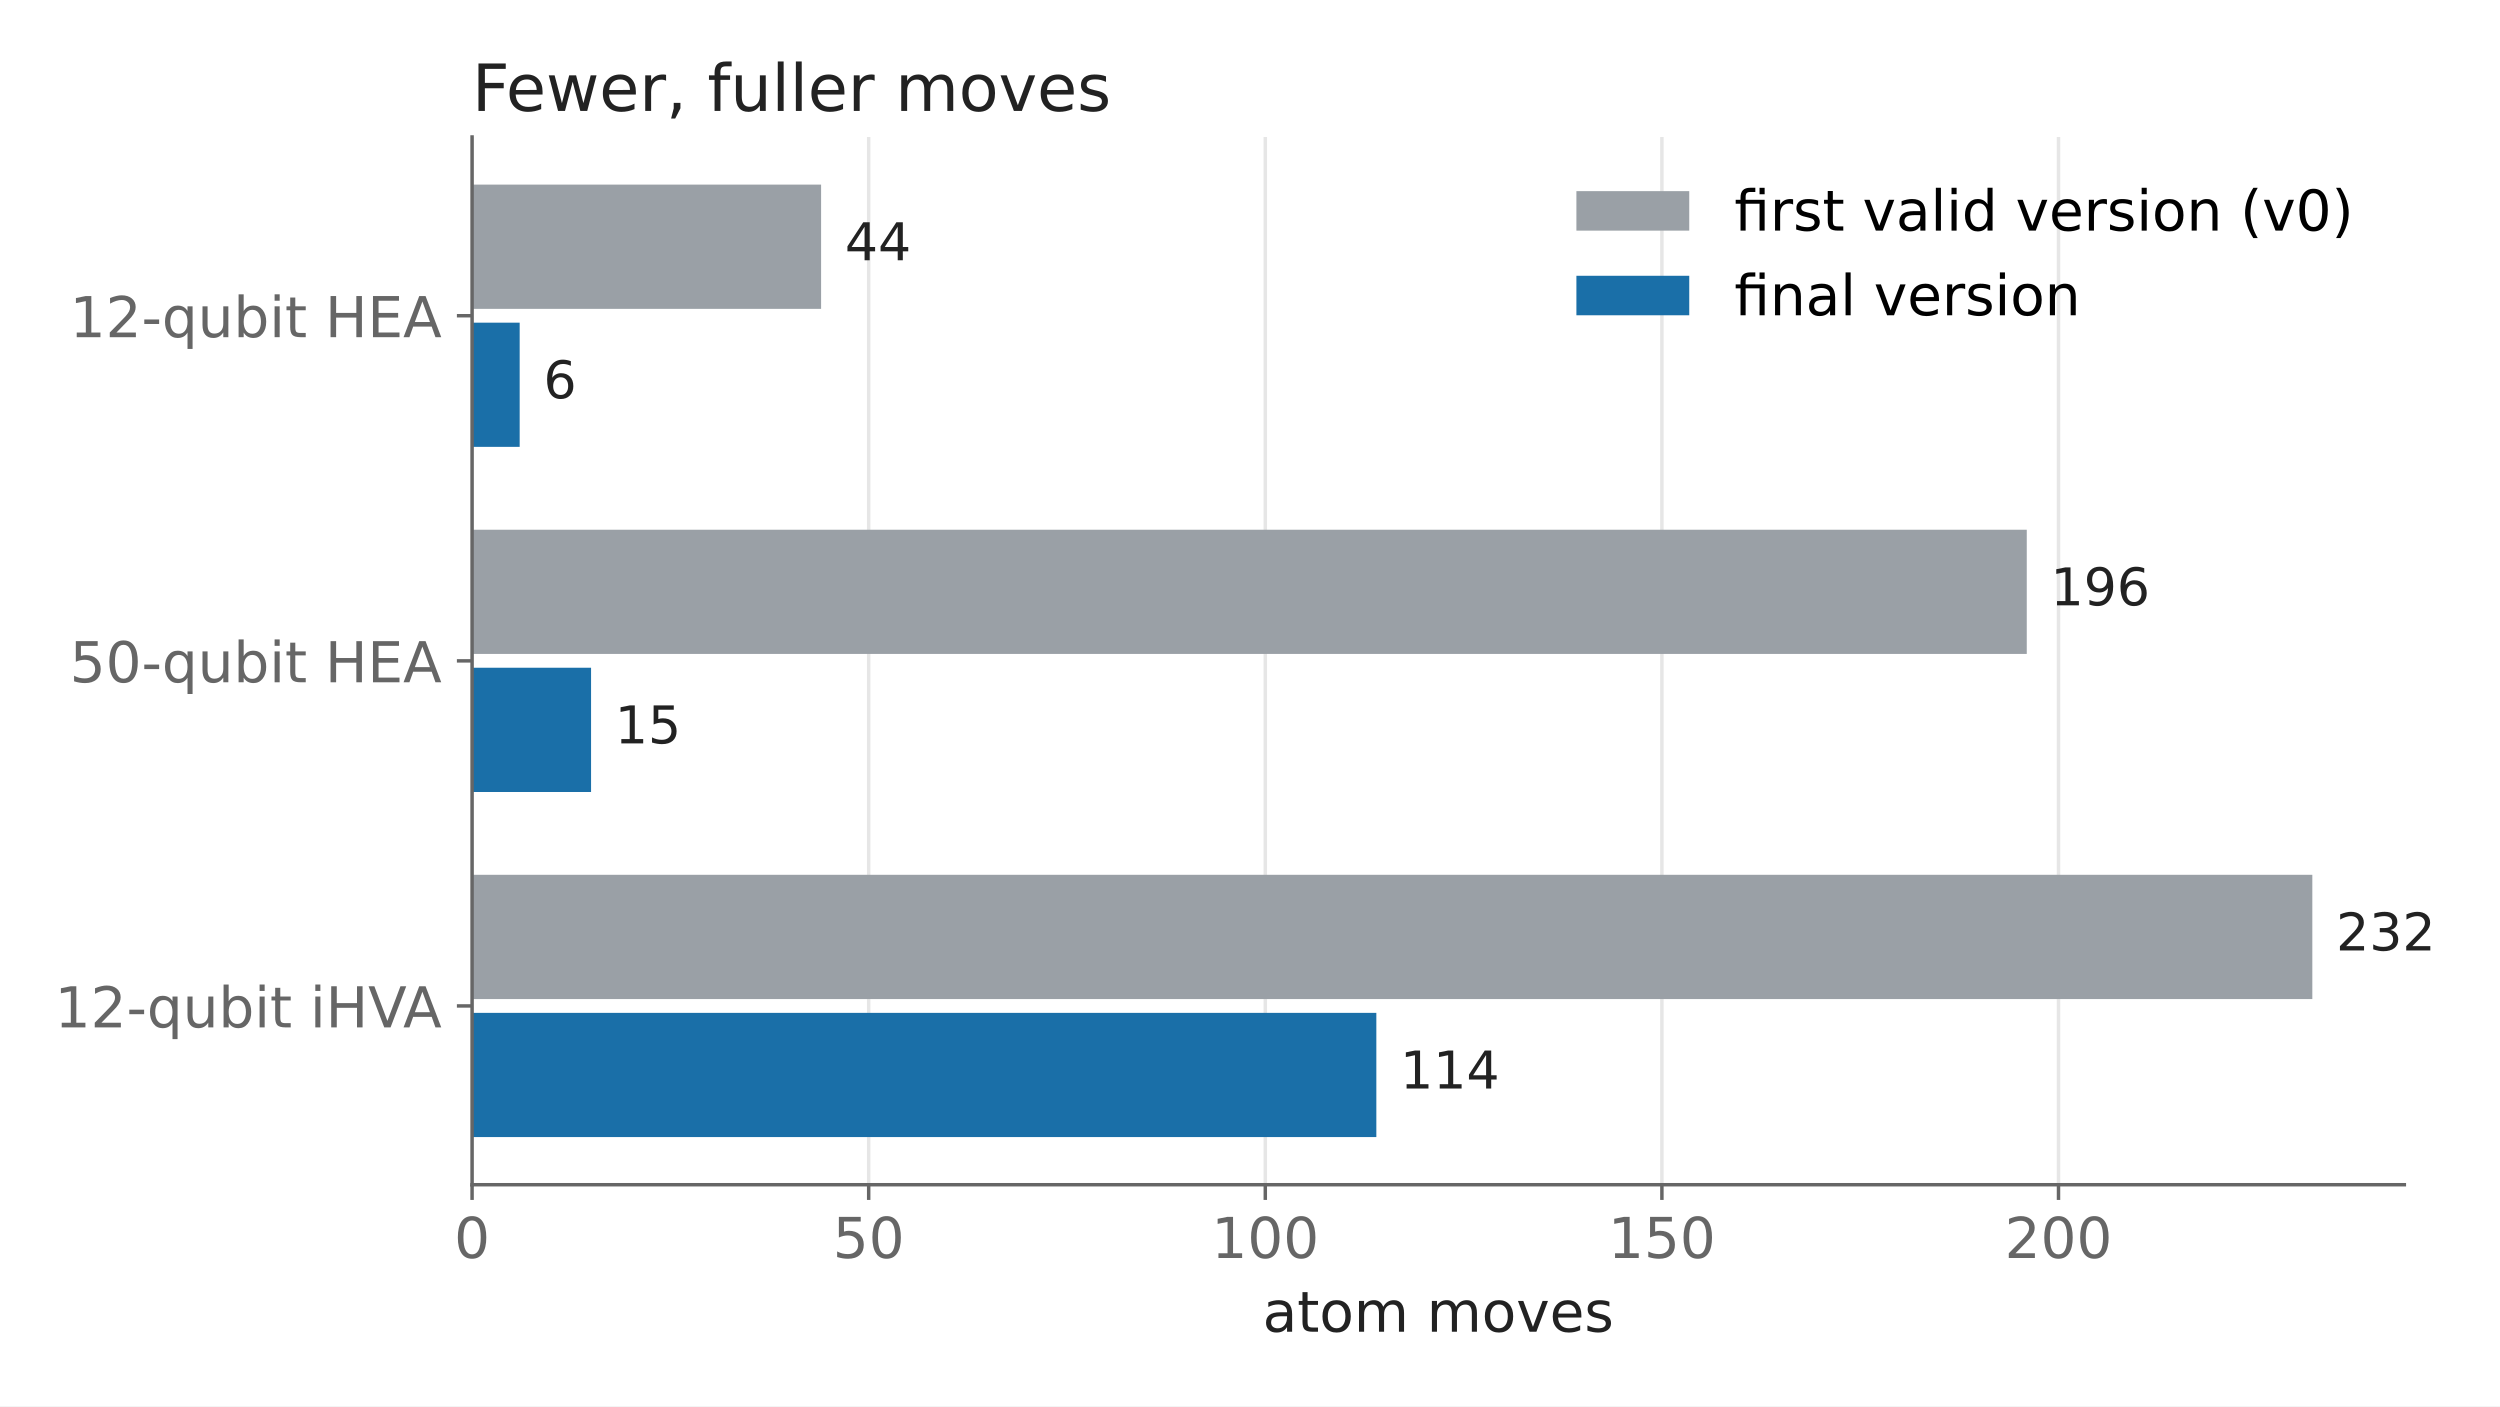
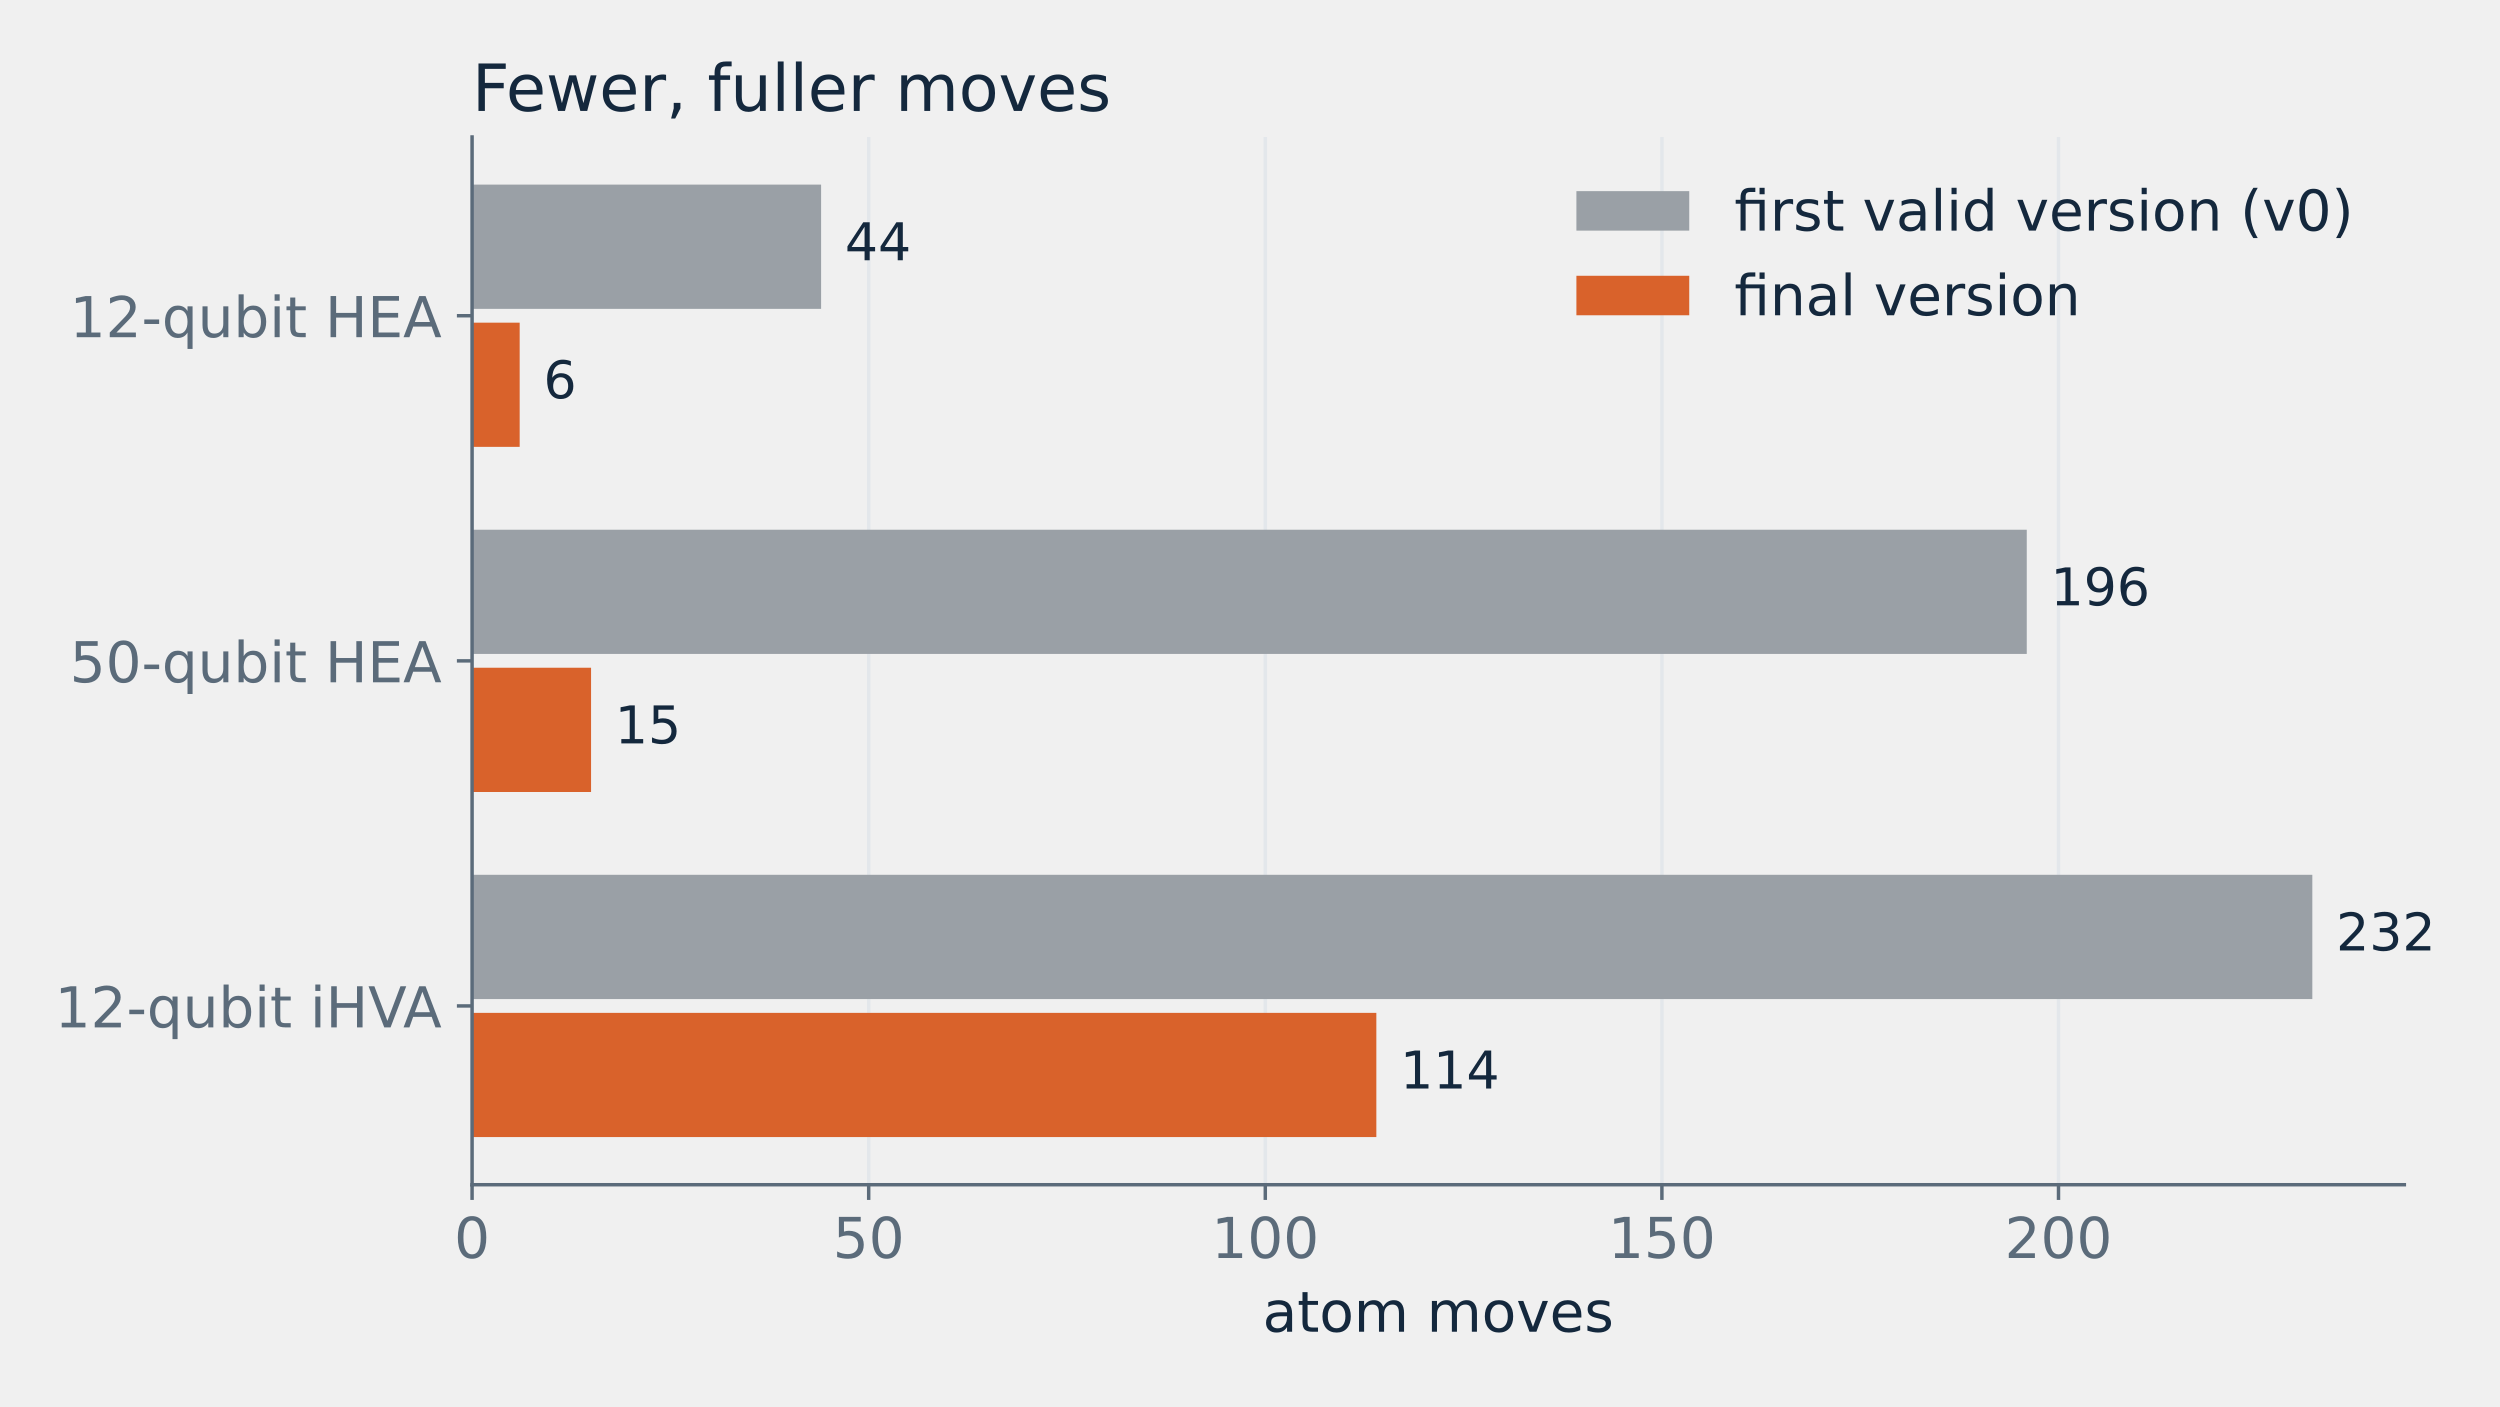
<svg xmlns="http://www.w3.org/2000/svg" xmlns:xlink="http://www.w3.org/1999/xlink" width="576pt" height="324pt" viewBox="0 0 576 324" version="1.1">
  <defs>
    <style type="text/css">*{stroke-linejoin: round; stroke-linecap: butt}</style>
  </defs>
  <g id="figure_1">
    <g id="patch_1">
-       <path d="M 0 324  L 576 324  L 576 0  L 0 0  z " style="fill: #ffffff" />
+       <path d="M 0 324  L 576 324  L 576 0  L 0 0  L 0 324  z " style="fill: none" />
    </g>
    <g id="axes_1">
      <g id="patch_2">
-         <path d="M 108.767 272.96  L 553.96 272.96  L 553.96 31.56  L 108.767 31.56  z " style="fill: #ffffff" />
+         <path d="M 108.767 272.96  L 553.96 272.96  L 553.96 31.56  L 108.767 31.56  L 108.767 272.96  z " style="fill: none" />
      </g>
      <g id="matplotlib.axis_1">
        <g id="xtick_1">
          <g id="line2d_1">
-             <path d="M 108.767 272.96  L 108.767 31.56  " clip-path="url(#p401d0a0256)" style="fill: none; stroke: #e6e6e6; stroke-width: 0.8; stroke-linecap: square" />
+             <path d="M 108.767 272.96  L 108.767 31.56  " clip-path="url(#pa530699c94)" style="fill: none; stroke: #e3e7eb; stroke-width: 0.8; stroke-linecap: square" />
          </g>
          <g id="line2d_2">
            <defs>
-               <path id="m1878232b0f" d="M 0 0  L 0 3.5  " style="stroke: #666666; stroke-width: 0.8" />
+               <path id="mbb53118d32" d="M 0 0  L 0 3.5  " style="stroke: #5b6b7a; stroke-width: 0.8" />
            </defs>
            <g>
-               <use xlink:href="#m1878232b0f" x="108.767" y="272.96" style="fill: #666666; stroke: #666666; stroke-width: 0.8" />
+               <use xlink:href="#mbb53118d32" x="108.767" y="272.96" style="fill: #5b6b7a; stroke: #5b6b7a; stroke-width: 0.8" />
            </g>
          </g>
          <g id="text_1">
-             <g style="fill: #666666" transform="translate(104.6319 289.837) scale(0.13 -0.13)">
+             <g style="fill: #5b6b7a" transform="translate(104.6319 289.837) scale(0.13 -0.13)">
              <defs>
                <path id="DejaVuSans-13" d="M 2034 4250  Q 1547 4250 1301 3770  Q 1056 3291 1056 2328  Q 1056 1369 1301 889  Q 1547 409 2034 409  Q 2525 409 2770 889  Q 3016 1369 3016 2328  Q 3016 3291 2770 3770  Q 2525 4250 2034 4250  z M 2034 4750  Q 2819 4750 3233 4129  Q 3647 3509 3647 2328  Q 3647 1150 3233 529  Q 2819 -91 2034 -91  Q 1250 -91 836 529  Q 422 1150 422 2328  Q 422 3509 836 4129  Q 1250 4750 2034 4750  z " transform="scale(0.015625)" />
              </defs>
              <use xlink:href="#DejaVuSans-13" />
            </g>
          </g>
        </g>
        <g id="xtick_2">
          <g id="line2d_3">
-             <path d="M 200.145 272.96  L 200.145 31.56  " clip-path="url(#p401d0a0256)" style="fill: none; stroke: #e6e6e6; stroke-width: 0.8; stroke-linecap: square" />
+             <path d="M 200.145 272.96  L 200.145 31.56  " clip-path="url(#pa530699c94)" style="fill: none; stroke: #e3e7eb; stroke-width: 0.8; stroke-linecap: square" />
          </g>
          <g id="line2d_4">
            <g>
-               <use xlink:href="#m1878232b0f" x="200.145" y="272.96" style="fill: #666666; stroke: #666666; stroke-width: 0.8" />
+               <use xlink:href="#mbb53118d32" x="200.145" y="272.96" style="fill: #5b6b7a; stroke: #5b6b7a; stroke-width: 0.8" />
            </g>
          </g>
          <g id="text_2">
-             <g style="fill: #666666" transform="translate(191.8739 289.837) scale(0.13 -0.13)">
+             <g style="fill: #5b6b7a" transform="translate(191.8739 289.837) scale(0.13 -0.13)">
              <defs>
                <path id="DejaVuSans-18" d="M 691 4666  L 3169 4666  L 3169 4134  L 1269 4134  L 1269 2991  Q 1406 3038 1543 3061  Q 1681 3084 1819 3084  Q 2600 3084 3056 2656  Q 3513 2228 3513 1497  Q 3513 744 3044 326  Q 2575 -91 1722 -91  Q 1428 -91 1123 -41  Q 819 9 494 109  L 494 744  Q 775 591 1075 516  Q 1375 441 1709 441  Q 2250 441 2565 725  Q 2881 1009 2881 1497  Q 2881 1984 2565 2268  Q 2250 2553 1709 2553  Q 1456 2553 1204 2497  Q 953 2441 691 2322  L 691 4666  z " transform="scale(0.015625)" />
              </defs>
              <use xlink:href="#DejaVuSans-18" />
              <use xlink:href="#DejaVuSans-13" transform="translate(63.625 0)" />
            </g>
          </g>
        </g>
        <g id="xtick_3">
          <g id="line2d_5">
-             <path d="M 291.523 272.96  L 291.523 31.56  " clip-path="url(#p401d0a0256)" style="fill: none; stroke: #e6e6e6; stroke-width: 0.8; stroke-linecap: square" />
+             <path d="M 291.523 272.96  L 291.523 31.56  " clip-path="url(#pa530699c94)" style="fill: none; stroke: #e3e7eb; stroke-width: 0.8; stroke-linecap: square" />
          </g>
          <g id="line2d_6">
            <g>
-               <use xlink:href="#m1878232b0f" x="291.523" y="272.96" style="fill: #666666; stroke: #666666; stroke-width: 0.8" />
+               <use xlink:href="#mbb53118d32" x="291.523" y="272.96" style="fill: #5b6b7a; stroke: #5b6b7a; stroke-width: 0.8" />
            </g>
          </g>
          <g id="text_3">
-             <g style="fill: #666666" transform="translate(279.116 289.837) scale(0.13 -0.13)">
+             <g style="fill: #5b6b7a" transform="translate(279.116 289.837) scale(0.13 -0.13)">
              <defs>
                <path id="DejaVuSans-14" d="M 794 531  L 1825 531  L 1825 4091  L 703 3866  L 703 4441  L 1819 4666  L 2450 4666  L 2450 531  L 3481 531  L 3481 0  L 794 0  L 794 531  z " transform="scale(0.015625)" />
              </defs>
              <use xlink:href="#DejaVuSans-14" />
              <use xlink:href="#DejaVuSans-13" transform="translate(63.625 0)" />
              <use xlink:href="#DejaVuSans-13" transform="translate(127.25 0)" />
            </g>
          </g>
        </g>
        <g id="xtick_4">
          <g id="line2d_7">
-             <path d="M 382.901 272.96  L 382.901 31.56  " clip-path="url(#p401d0a0256)" style="fill: none; stroke: #e6e6e6; stroke-width: 0.8; stroke-linecap: square" />
+             <path d="M 382.901 272.96  L 382.901 31.56  " clip-path="url(#pa530699c94)" style="fill: none; stroke: #e3e7eb; stroke-width: 0.8; stroke-linecap: square" />
          </g>
          <g id="line2d_8">
            <g>
-               <use xlink:href="#m1878232b0f" x="382.901" y="272.96" style="fill: #666666; stroke: #666666; stroke-width: 0.8" />
+               <use xlink:href="#mbb53118d32" x="382.901" y="272.96" style="fill: #5b6b7a; stroke: #5b6b7a; stroke-width: 0.8" />
            </g>
          </g>
          <g id="text_4">
-             <g style="fill: #666666" transform="translate(370.4937 289.837) scale(0.13 -0.13)">
+             <g style="fill: #5b6b7a" transform="translate(370.4937 289.837) scale(0.13 -0.13)">
              <use xlink:href="#DejaVuSans-14" />
              <use xlink:href="#DejaVuSans-18" transform="translate(63.625 0)" />
              <use xlink:href="#DejaVuSans-13" transform="translate(127.25 0)" />
            </g>
          </g>
        </g>
        <g id="xtick_5">
          <g id="line2d_9">
-             <path d="M 474.278 272.96  L 474.278 31.56  " clip-path="url(#p401d0a0256)" style="fill: none; stroke: #e6e6e6; stroke-width: 0.8; stroke-linecap: square" />
+             <path d="M 474.278 272.96  L 474.278 31.56  " clip-path="url(#pa530699c94)" style="fill: none; stroke: #e3e7eb; stroke-width: 0.8; stroke-linecap: square" />
          </g>
          <g id="line2d_10">
            <g>
-               <use xlink:href="#m1878232b0f" x="474.278" y="272.96" style="fill: #666666; stroke: #666666; stroke-width: 0.8" />
+               <use xlink:href="#mbb53118d32" x="474.278" y="272.96" style="fill: #5b6b7a; stroke: #5b6b7a; stroke-width: 0.8" />
            </g>
          </g>
          <g id="text_5">
-             <g style="fill: #666666" transform="translate(461.8714 289.837) scale(0.13 -0.13)">
+             <g style="fill: #5b6b7a" transform="translate(461.8714 289.837) scale(0.13 -0.13)">
              <defs>
                <path id="DejaVuSans-15" d="M 1228 531  L 3431 531  L 3431 0  L 469 0  L 469 531  Q 828 903 1448 1529  Q 2069 2156 2228 2338  Q 2531 2678 2651 2914  Q 2772 3150 2772 3378  Q 2772 3750 2511 3984  Q 2250 4219 1831 4219  Q 1534 4219 1204 4116  Q 875 4013 500 3803  L 500 4441  Q 881 4594 1212 4672  Q 1544 4750 1819 4750  Q 2544 4750 2975 4387  Q 3406 4025 3406 3419  Q 3406 3131 3298 2873  Q 3191 2616 2906 2266  Q 2828 2175 2409 1742  Q 1991 1309 1228 531  z " transform="scale(0.015625)" />
              </defs>
              <use xlink:href="#DejaVuSans-15" />
              <use xlink:href="#DejaVuSans-13" transform="translate(63.625 0)" />
              <use xlink:href="#DejaVuSans-13" transform="translate(127.25 0)" />
            </g>
          </g>
        </g>
        <g id="text_6">
-           <g style="fill: #222222" transform="translate(290.9163 306.837) scale(0.13 -0.13)">
+           <g style="fill: #14283d" transform="translate(290.9163 306.837) scale(0.13 -0.13)">
            <defs>
              <path id="DejaVuSans-44" d="M 2194 1759  Q 1497 1759 1228 1600  Q 959 1441 959 1056  Q 959 750 1161 570  Q 1363 391 1709 391  Q 2188 391 2477 730  Q 2766 1069 2766 1631  L 2766 1759  L 2194 1759  z M 3341 1997  L 3341 0  L 2766 0  L 2766 531  Q 2569 213 2275 61  Q 1981 -91 1556 -91  Q 1019 -91 701 211  Q 384 513 384 1019  Q 384 1609 779 1909  Q 1175 2209 1959 2209  L 2766 2209  L 2766 2266  Q 2766 2663 2505 2880  Q 2244 3097 1772 3097  Q 1472 3097 1187 3025  Q 903 2953 641 2809  L 641 3341  Q 956 3463 1253 3523  Q 1550 3584 1831 3584  Q 2591 3584 2966 3190  Q 3341 2797 3341 1997  z " transform="scale(0.015625)" />
              <path id="DejaVuSans-57" d="M 1172 4494  L 1172 3500  L 2356 3500  L 2356 3053  L 1172 3053  L 1172 1153  Q 1172 725 1289 603  Q 1406 481 1766 481  L 2356 481  L 2356 0  L 1766 0  Q 1100 0 847 248  Q 594 497 594 1153  L 594 3053  L 172 3053  L 172 3500  L 594 3500  L 594 4494  L 1172 4494  z " transform="scale(0.015625)" />
              <path id="DejaVuSans-52" d="M 1959 3097  Q 1497 3097 1228 2736  Q 959 2375 959 1747  Q 959 1119 1226 758  Q 1494 397 1959 397  Q 2419 397 2687 759  Q 2956 1122 2956 1747  Q 2956 2369 2687 2733  Q 2419 3097 1959 3097  z M 1959 3584  Q 2709 3584 3137 3096  Q 3566 2609 3566 1747  Q 3566 888 3137 398  Q 2709 -91 1959 -91  Q 1206 -91 779 398  Q 353 888 353 1747  Q 353 2609 779 3096  Q 1206 3584 1959 3584  z " transform="scale(0.015625)" />
              <path id="DejaVuSans-50" d="M 3328 2828  Q 3544 3216 3844 3400  Q 4144 3584 4550 3584  Q 5097 3584 5394 3201  Q 5691 2819 5691 2113  L 5691 0  L 5113 0  L 5113 2094  Q 5113 2597 4934 2840  Q 4756 3084 4391 3084  Q 3944 3084 3684 2787  Q 3425 2491 3425 1978  L 3425 0  L 2847 0  L 2847 2094  Q 2847 2600 2669 2842  Q 2491 3084 2119 3084  Q 1678 3084 1418 2786  Q 1159 2488 1159 1978  L 1159 0  L 581 0  L 581 3500  L 1159 3500  L 1159 2956  Q 1356 3278 1631 3431  Q 1906 3584 2284 3584  Q 2666 3584 2933 3390  Q 3200 3197 3328 2828  z " transform="scale(0.015625)" />
              <path id="DejaVuSans-3" transform="scale(0.015625)" />
              <path id="DejaVuSans-59" d="M 191 3500  L 800 3500  L 1894 563  L 2988 3500  L 3597 3500  L 2284 0  L 1503 0  L 191 3500  z " transform="scale(0.015625)" />
              <path id="DejaVuSans-48" d="M 3597 1894  L 3597 1613  L 953 1613  Q 991 1019 1311 708  Q 1631 397 2203 397  Q 2534 397 2845 478  Q 3156 559 3463 722  L 3463 178  Q 3153 47 2828 -22  Q 2503 -91 2169 -91  Q 1331 -91 842 396  Q 353 884 353 1716  Q 353 2575 817 3079  Q 1281 3584 2069 3584  Q 2775 3584 3186 3129  Q 3597 2675 3597 1894  z M 3022 2063  Q 3016 2534 2758 2815  Q 2500 3097 2075 3097  Q 1594 3097 1305 2825  Q 1016 2553 972 2059  L 3022 2063  z " transform="scale(0.015625)" />
              <path id="DejaVuSans-56" d="M 2834 3397  L 2834 2853  Q 2591 2978 2328 3040  Q 2066 3103 1784 3103  Q 1356 3103 1142 2972  Q 928 2841 928 2578  Q 928 2378 1081 2264  Q 1234 2150 1697 2047  L 1894 2003  Q 2506 1872 2764 1633  Q 3022 1394 3022 966  Q 3022 478 2636 193  Q 2250 -91 1575 -91  Q 1294 -91 989 -36  Q 684 19 347 128  L 347 722  Q 666 556 975 473  Q 1284 391 1588 391  Q 1994 391 2212 530  Q 2431 669 2431 922  Q 2431 1156 2273 1281  Q 2116 1406 1581 1522  L 1381 1569  Q 847 1681 609 1914  Q 372 2147 372 2553  Q 372 3047 722 3315  Q 1072 3584 1716 3584  Q 2034 3584 2315 3537  Q 2597 3491 2834 3397  z " transform="scale(0.015625)" />
            </defs>
            <use xlink:href="#DejaVuSans-44" />
            <use xlink:href="#DejaVuSans-57" transform="translate(61.28125 0)" />
            <use xlink:href="#DejaVuSans-52" transform="translate(100.4844 0)" />
            <use xlink:href="#DejaVuSans-50" transform="translate(161.6719 0)" />
            <use xlink:href="#DejaVuSans-3" transform="translate(259.0781 0)" />
            <use xlink:href="#DejaVuSans-50" transform="translate(290.8594 0)" />
            <use xlink:href="#DejaVuSans-52" transform="translate(388.2656 0)" />
            <use xlink:href="#DejaVuSans-59" transform="translate(449.4531 0)" />
            <use xlink:href="#DejaVuSans-48" transform="translate(508.6406 0)" />
            <use xlink:href="#DejaVuSans-56" transform="translate(570.1719 0)" />
          </g>
        </g>
      </g>
      <g id="matplotlib.axis_2">
        <g id="ytick_1">
          <g id="line2d_11">
            <defs>
-               <path id="m7d151f2806" d="M 0 0  L -3.5 0  " style="stroke: #666666; stroke-width: 0.8" />
+               <path id="m00446b19a4" d="M 0 0  L -3.5 0  " style="stroke: #5b6b7a; stroke-width: 0.8" />
            </defs>
            <g>
-               <use xlink:href="#m7d151f2806" x="108.767" y="231.773" style="fill: #666666; stroke: #666666; stroke-width: 0.8" />
+               <use xlink:href="#m00446b19a4" x="108.767" y="231.773" style="fill: #5b6b7a; stroke: #5b6b7a; stroke-width: 0.8" />
            </g>
          </g>
          <g id="text_7">
-             <g style="fill: #666666" transform="translate(12.60781 236.7115) scale(0.13 -0.13)">
+             <g style="fill: #5b6b7a" transform="translate(12.60781 236.7115) scale(0.13 -0.13)">
              <defs>
                <path id="DejaVuSans-10" d="M 313 2009  L 1997 2009  L 1997 1497  L 313 1497  L 313 2009  z " transform="scale(0.015625)" />
                <path id="DejaVuSans-54" d="M 947 1747  Q 947 1113 1208 752  Q 1469 391 1925 391  Q 2381 391 2643 752  Q 2906 1113 2906 1747  Q 2906 2381 2643 2742  Q 2381 3103 1925 3103  Q 1469 3103 1208 2742  Q 947 2381 947 1747  z M 2906 525  Q 2725 213 2448 61  Q 2172 -91 1784 -91  Q 1150 -91 751 415  Q 353 922 353 1747  Q 353 2572 751 3078  Q 1150 3584 1784 3584  Q 2172 3584 2448 3432  Q 2725 3281 2906 2969  L 2906 3500  L 3481 3500  L 3481 -1331  L 2906 -1331  L 2906 525  z " transform="scale(0.015625)" />
                <path id="DejaVuSans-58" d="M 544 1381  L 544 3500  L 1119 3500  L 1119 1403  Q 1119 906 1312 657  Q 1506 409 1894 409  Q 2359 409 2629 706  Q 2900 1003 2900 1516  L 2900 3500  L 3475 3500  L 3475 0  L 2900 0  L 2900 538  Q 2691 219 2414 64  Q 2138 -91 1772 -91  Q 1169 -91 856 284  Q 544 659 544 1381  z M 1991 3584  L 1991 3584  z " transform="scale(0.015625)" />
                <path id="DejaVuSans-45" d="M 3116 1747  Q 3116 2381 2855 2742  Q 2594 3103 2138 3103  Q 1681 3103 1420 2742  Q 1159 2381 1159 1747  Q 1159 1113 1420 752  Q 1681 391 2138 391  Q 2594 391 2855 752  Q 3116 1113 3116 1747  z M 1159 2969  Q 1341 3281 1617 3432  Q 1894 3584 2278 3584  Q 2916 3584 3314 3078  Q 3713 2572 3713 1747  Q 3713 922 3314 415  Q 2916 -91 2278 -91  Q 1894 -91 1617 61  Q 1341 213 1159 525  L 1159 0  L 581 0  L 581 4863  L 1159 4863  L 1159 2969  z " transform="scale(0.015625)" />
                <path id="DejaVuSans-4c" d="M 603 3500  L 1178 3500  L 1178 0  L 603 0  L 603 3500  z M 603 4863  L 1178 4863  L 1178 4134  L 603 4134  L 603 4863  z " transform="scale(0.015625)" />
                <path id="DejaVuSans-2b" d="M 628 4666  L 1259 4666  L 1259 2753  L 3553 2753  L 3553 4666  L 4184 4666  L 4184 0  L 3553 0  L 3553 2222  L 1259 2222  L 1259 0  L 628 0  L 628 4666  z " transform="scale(0.015625)" />
                <path id="DejaVuSans-39" d="M 1831 0  L 50 4666  L 709 4666  L 2188 738  L 3669 4666  L 4325 4666  L 2547 0  L 1831 0  z " transform="scale(0.015625)" />
                <path id="DejaVuSans-24" d="M 2188 4044  L 1331 1722  L 3047 1722  L 2188 4044  z M 1831 4666  L 2547 4666  L 4325 0  L 3669 0  L 3244 1197  L 1141 1197  L 716 0  L 50 0  L 1831 4666  z " transform="scale(0.015625)" />
              </defs>
              <use xlink:href="#DejaVuSans-14" />
              <use xlink:href="#DejaVuSans-15" transform="translate(63.625 0)" />
              <use xlink:href="#DejaVuSans-10" transform="translate(127.25 0)" />
              <use xlink:href="#DejaVuSans-54" transform="translate(163.3281 0)" />
              <use xlink:href="#DejaVuSans-58" transform="translate(226.8125 0)" />
              <use xlink:href="#DejaVuSans-45" transform="translate(290.1875 0)" />
              <use xlink:href="#DejaVuSans-4c" transform="translate(353.6719 0)" />
              <use xlink:href="#DejaVuSans-57" transform="translate(381.4531 0)" />
              <use xlink:href="#DejaVuSans-3" transform="translate(420.6562 0)" />
              <use xlink:href="#DejaVuSans-4c" transform="translate(452.4375 0)" />
              <use xlink:href="#DejaVuSans-2b" transform="translate(480.2188 0)" />
              <use xlink:href="#DejaVuSans-39" transform="translate(555.4219 0)" />
              <use xlink:href="#DejaVuSans-24" transform="translate(617.4375 0)" />
            </g>
          </g>
        </g>
        <g id="ytick_2">
          <g id="line2d_12">
            <g>
-               <use xlink:href="#m7d151f2806" x="108.767" y="152.26" style="fill: #666666; stroke: #666666; stroke-width: 0.8" />
+               <use xlink:href="#m00446b19a4" x="108.767" y="152.26" style="fill: #5b6b7a; stroke: #5b6b7a; stroke-width: 0.8" />
            </g>
          </g>
          <g id="text_8">
-             <g style="fill: #666666" transform="translate(16.06703 157.199) scale(0.13 -0.13)">
+             <g style="fill: #5b6b7a" transform="translate(16.06703 157.199) scale(0.13 -0.13)">
              <defs>
                <path id="DejaVuSans-28" d="M 628 4666  L 3578 4666  L 3578 4134  L 1259 4134  L 1259 2753  L 3481 2753  L 3481 2222  L 1259 2222  L 1259 531  L 3634 531  L 3634 0  L 628 0  L 628 4666  z " transform="scale(0.015625)" />
              </defs>
              <use xlink:href="#DejaVuSans-18" />
              <use xlink:href="#DejaVuSans-13" transform="translate(63.625 0)" />
              <use xlink:href="#DejaVuSans-10" transform="translate(127.25 0)" />
              <use xlink:href="#DejaVuSans-54" transform="translate(163.3281 0)" />
              <use xlink:href="#DejaVuSans-58" transform="translate(226.8125 0)" />
              <use xlink:href="#DejaVuSans-45" transform="translate(290.1875 0)" />
              <use xlink:href="#DejaVuSans-4c" transform="translate(353.6719 0)" />
              <use xlink:href="#DejaVuSans-57" transform="translate(381.4531 0)" />
              <use xlink:href="#DejaVuSans-3" transform="translate(420.6562 0)" />
              <use xlink:href="#DejaVuSans-2b" transform="translate(452.4375 0)" />
              <use xlink:href="#DejaVuSans-28" transform="translate(527.6406 0)" />
              <use xlink:href="#DejaVuSans-24" transform="translate(590.8281 0)" />
            </g>
          </g>
        </g>
        <g id="ytick_3">
          <g id="line2d_13">
            <g>
-               <use xlink:href="#m7d151f2806" x="108.767" y="72.747" style="fill: #666666; stroke: #666666; stroke-width: 0.8" />
+               <use xlink:href="#m00446b19a4" x="108.767" y="72.747" style="fill: #5b6b7a; stroke: #5b6b7a; stroke-width: 0.8" />
            </g>
          </g>
          <g id="text_9">
-             <g style="fill: #666666" transform="translate(16.06703 77.68647) scale(0.13 -0.13)">
+             <g style="fill: #5b6b7a" transform="translate(16.06703 77.68647) scale(0.13 -0.13)">
              <use xlink:href="#DejaVuSans-14" />
              <use xlink:href="#DejaVuSans-15" transform="translate(63.625 0)" />
              <use xlink:href="#DejaVuSans-10" transform="translate(127.25 0)" />
              <use xlink:href="#DejaVuSans-54" transform="translate(163.3281 0)" />
              <use xlink:href="#DejaVuSans-58" transform="translate(226.8125 0)" />
              <use xlink:href="#DejaVuSans-45" transform="translate(290.1875 0)" />
              <use xlink:href="#DejaVuSans-4c" transform="translate(353.6719 0)" />
              <use xlink:href="#DejaVuSans-57" transform="translate(381.4531 0)" />
              <use xlink:href="#DejaVuSans-3" transform="translate(420.6562 0)" />
              <use xlink:href="#DejaVuSans-2b" transform="translate(452.4375 0)" />
              <use xlink:href="#DejaVuSans-28" transform="translate(527.6406 0)" />
              <use xlink:href="#DejaVuSans-24" transform="translate(590.8281 0)" />
            </g>
          </g>
        </g>
      </g>
      <g id="patch_3">
-         <path d="M 108.767 230.182  L 532.76 230.182  L 532.76 201.558  L 108.767 201.558  z " clip-path="url(#p401d0a0256)" style="fill: #9aa0a6" />
+         <path d="M 108.767 230.182  L 532.76 230.182  L 532.76 201.558  L 108.767 201.558  z " clip-path="url(#pa530699c94)" style="fill: #9aa0a6" />
      </g>
      <g id="patch_4">
-         <path d="M 108.767 150.67  L 466.968 150.67  L 466.968 122.045  L 108.767 122.045  z " clip-path="url(#p401d0a0256)" style="fill: #9aa0a6" />
+         <path d="M 108.767 150.67  L 466.968 150.67  L 466.968 122.045  L 108.767 122.045  z " clip-path="url(#pa530699c94)" style="fill: #9aa0a6" />
      </g>
      <g id="patch_5">
-         <path d="M 108.767 71.157  L 189.18 71.157  L 189.18 42.533  L 108.767 42.533  z " clip-path="url(#p401d0a0256)" style="fill: #9aa0a6" />
+         <path d="M 108.767 71.157  L 189.18 71.157  L 189.18 42.533  L 108.767 42.533  z " clip-path="url(#pa530699c94)" style="fill: #9aa0a6" />
      </g>
      <g id="patch_6">
-         <path d="M 108.767 261.987  L 317.109 261.987  L 317.109 233.363  L 108.767 233.363  z " clip-path="url(#p401d0a0256)" style="fill: #1a6fa8" />
+         <path d="M 108.767 261.987  L 317.109 261.987  L 317.109 233.363  L 108.767 233.363  z " clip-path="url(#pa530699c94)" style="fill: #d9622b" />
      </g>
      <g id="patch_7">
-         <path d="M 108.767 182.475  L 136.181 182.475  L 136.181 153.85  L 108.767 153.85  z " clip-path="url(#p401d0a0256)" style="fill: #1a6fa8" />
+         <path d="M 108.767 182.475  L 136.181 182.475  L 136.181 153.85  L 108.767 153.85  z " clip-path="url(#pa530699c94)" style="fill: #d9622b" />
      </g>
      <g id="patch_8">
-         <path d="M 108.767 102.962  L 119.733 102.962  L 119.733 74.338  L 108.767 74.338  z " clip-path="url(#p401d0a0256)" style="fill: #1a6fa8" />
+         <path d="M 108.767 102.962  L 119.733 102.962  L 119.733 74.338  L 108.767 74.338  z " clip-path="url(#pa530699c94)" style="fill: #d9622b" />
      </g>
      <g id="patch_9">
-         <path d="M 108.767 272.96  L 108.767 31.56  " style="fill: none; stroke: #666666; stroke-width: 0.8; stroke-linejoin: miter; stroke-linecap: square" />
+         <path d="M 108.767 272.96  L 108.767 31.56  " style="fill: none; stroke: #5b6b7a; stroke-width: 0.8; stroke-linejoin: miter; stroke-linecap: square" />
      </g>
      <g id="patch_10">
-         <path d="M 108.767 272.96  L 553.96 272.96  " style="fill: none; stroke: #666666; stroke-width: 0.8; stroke-linejoin: miter; stroke-linecap: square" />
+         <path d="M 108.767 272.96  L 553.96 272.96  " style="fill: none; stroke: #5b6b7a; stroke-width: 0.8; stroke-linejoin: miter; stroke-linecap: square" />
      </g>
      <g id="text_10">
-         <g style="fill: #222222" transform="translate(538.2426 218.9872) scale(0.12 -0.12)">
+         <g style="fill: #14283d" transform="translate(538.2426 218.9872) scale(0.12 -0.12)">
          <defs>
            <path id="DejaVuSans-16" d="M 2597 2516  Q 3050 2419 3304 2112  Q 3559 1806 3559 1356  Q 3559 666 3084 287  Q 2609 -91 1734 -91  Q 1441 -91 1130 -33  Q 819 25 488 141  L 488 750  Q 750 597 1062 519  Q 1375 441 1716 441  Q 2309 441 2620 675  Q 2931 909 2931 1356  Q 2931 1769 2642 2001  Q 2353 2234 1838 2234  L 1294 2234  L 1294 2753  L 1863 2753  Q 2328 2753 2575 2939  Q 2822 3125 2822 3475  Q 2822 3834 2567 4026  Q 2313 4219 1838 4219  Q 1578 4219 1281 4162  Q 984 4106 628 3988  L 628 4550  Q 988 4650 1302 4700  Q 1616 4750 1894 4750  Q 2613 4750 3031 4423  Q 3450 4097 3450 3541  Q 3450 3153 3228 2886  Q 3006 2619 2597 2516  z " transform="scale(0.015625)" />
          </defs>
          <use xlink:href="#DejaVuSans-15" />
          <use xlink:href="#DejaVuSans-16" transform="translate(63.625 0)" />
          <use xlink:href="#DejaVuSans-15" transform="translate(127.25 0)" />
        </g>
      </g>
      <g id="text_11">
-         <g style="fill: #222222" transform="translate(322.5913 250.7922) scale(0.12 -0.12)">
+         <g style="fill: #14283d" transform="translate(322.5913 250.7922) scale(0.12 -0.12)">
          <defs>
            <path id="DejaVuSans-17" d="M 2419 4116  L 825 1625  L 2419 1625  L 2419 4116  z M 2253 4666  L 3047 4666  L 3047 1625  L 3713 1625  L 3713 1100  L 3047 1100  L 3047 0  L 2419 0  L 2419 1100  L 313 1100  L 313 1709  L 2253 4666  z " transform="scale(0.015625)" />
          </defs>
          <use xlink:href="#DejaVuSans-14" />
          <use xlink:href="#DejaVuSans-14" transform="translate(63.625 0)" />
          <use xlink:href="#DejaVuSans-17" transform="translate(127.25 0)" />
        </g>
      </g>
      <g id="text_12">
-         <g style="fill: #222222" transform="translate(472.4507 139.4747) scale(0.12 -0.12)">
+         <g style="fill: #14283d" transform="translate(472.4507 139.4747) scale(0.12 -0.12)">
          <defs>
            <path id="DejaVuSans-1c" d="M 703 97  L 703 672  Q 941 559 1184 500  Q 1428 441 1663 441  Q 2288 441 2617 861  Q 2947 1281 2994 2138  Q 2813 1869 2534 1725  Q 2256 1581 1919 1581  Q 1219 1581 811 2004  Q 403 2428 403 3163  Q 403 3881 828 4315  Q 1253 4750 1959 4750  Q 2769 4750 3195 4129  Q 3622 3509 3622 2328  Q 3622 1225 3098 567  Q 2575 -91 1691 -91  Q 1453 -91 1209 -44  Q 966 3 703 97  z M 1959 2075  Q 2384 2075 2632 2365  Q 2881 2656 2881 3163  Q 2881 3666 2632 3958  Q 2384 4250 1959 4250  Q 1534 4250 1286 3958  Q 1038 3666 1038 3163  Q 1038 2656 1286 2365  Q 1534 2075 1959 2075  z " transform="scale(0.015625)" />
            <path id="DejaVuSans-19" d="M 2113 2584  Q 1688 2584 1439 2293  Q 1191 2003 1191 1497  Q 1191 994 1439 701  Q 1688 409 2113 409  Q 2538 409 2786 701  Q 3034 994 3034 1497  Q 3034 2003 2786 2293  Q 2538 2584 2113 2584  z M 3366 4563  L 3366 3988  Q 3128 4100 2886 4159  Q 2644 4219 2406 4219  Q 1781 4219 1451 3797  Q 1122 3375 1075 2522  Q 1259 2794 1537 2939  Q 1816 3084 2150 3084  Q 2853 3084 3261 2657  Q 3669 2231 3669 1497  Q 3669 778 3244 343  Q 2819 -91 2113 -91  Q 1303 -91 875 529  Q 447 1150 447 2328  Q 447 3434 972 4092  Q 1497 4750 2381 4750  Q 2619 4750 2861 4703  Q 3103 4656 3366 4563  z " transform="scale(0.015625)" />
          </defs>
          <use xlink:href="#DejaVuSans-14" />
          <use xlink:href="#DejaVuSans-1c" transform="translate(63.625 0)" />
          <use xlink:href="#DejaVuSans-19" transform="translate(127.25 0)" />
        </g>
      </g>
      <g id="text_13">
-         <g style="fill: #222222" transform="translate(141.6635 171.2797) scale(0.12 -0.12)">
+         <g style="fill: #14283d" transform="translate(141.6635 171.2797) scale(0.12 -0.12)">
          <use xlink:href="#DejaVuSans-14" />
          <use xlink:href="#DejaVuSans-18" transform="translate(63.625 0)" />
        </g>
      </g>
      <g id="text_14">
-         <g style="fill: #222222" transform="translate(194.6625 59.96217) scale(0.12 -0.12)">
+         <g style="fill: #14283d" transform="translate(194.6625 59.96217) scale(0.12 -0.12)">
          <use xlink:href="#DejaVuSans-17" />
          <use xlink:href="#DejaVuSans-17" transform="translate(63.625 0)" />
        </g>
      </g>
      <g id="text_15">
-         <g style="fill: #222222" transform="translate(125.2155 91.76717) scale(0.12 -0.12)">
+         <g style="fill: #14283d" transform="translate(125.2155 91.76717) scale(0.12 -0.12)">
          <use xlink:href="#DejaVuSans-19" />
        </g>
      </g>
      <g id="text_16">
-         <g style="fill: #222222" transform="translate(108.7675 25.56) scale(0.15 -0.15)">
+         <g style="fill: #14283d" transform="translate(108.7675 25.56) scale(0.15 -0.15)">
          <defs>
            <path id="DejaVuSans-29" d="M 628 4666  L 3309 4666  L 3309 4134  L 1259 4134  L 1259 2759  L 3109 2759  L 3109 2228  L 1259 2228  L 1259 0  L 628 0  L 628 4666  z " transform="scale(0.015625)" />
            <path id="DejaVuSans-5a" d="M 269 3500  L 844 3500  L 1563 769  L 2278 3500  L 2956 3500  L 3675 769  L 4391 3500  L 4966 3500  L 4050 0  L 3372 0  L 2619 2869  L 1863 0  L 1184 0  L 269 3500  z " transform="scale(0.015625)" />
            <path id="DejaVuSans-55" d="M 2631 2963  Q 2534 3019 2420 3045  Q 2306 3072 2169 3072  Q 1681 3072 1420 2755  Q 1159 2438 1159 1844  L 1159 0  L 581 0  L 581 3500  L 1159 3500  L 1159 2956  Q 1341 3275 1631 3429  Q 1922 3584 2338 3584  Q 2397 3584 2469 3576  Q 2541 3569 2628 3553  L 2631 2963  z " transform="scale(0.015625)" />
            <path id="DejaVuSans-f" d="M 750 794  L 1409 794  L 1409 256  L 897 -744  L 494 -744  L 750 256  L 750 794  z " transform="scale(0.015625)" />
            <path id="DejaVuSans-49" d="M 2375 4863  L 2375 4384  L 1825 4384  Q 1516 4384 1395 4259  Q 1275 4134 1275 3809  L 1275 3500  L 2222 3500  L 2222 3053  L 1275 3053  L 1275 0  L 697 0  L 697 3053  L 147 3053  L 147 3500  L 697 3500  L 697 3744  Q 697 4328 969 4595  Q 1241 4863 1831 4863  L 2375 4863  z " transform="scale(0.015625)" />
            <path id="DejaVuSans-4f" d="M 603 4863  L 1178 4863  L 1178 0  L 603 0  L 603 4863  z " transform="scale(0.015625)" />
          </defs>
          <use xlink:href="#DejaVuSans-29" />
          <use xlink:href="#DejaVuSans-48" transform="translate(52.04688 0)" />
          <use xlink:href="#DejaVuSans-5a" transform="translate(113.5781 0)" />
          <use xlink:href="#DejaVuSans-48" transform="translate(195.3594 0)" />
          <use xlink:href="#DejaVuSans-55" transform="translate(256.8906 0)" />
          <use xlink:href="#DejaVuSans-f" transform="translate(298 0)" />
          <use xlink:href="#DejaVuSans-3" transform="translate(329.7812 0)" />
          <use xlink:href="#DejaVuSans-49" transform="translate(361.5625 0)" />
          <use xlink:href="#DejaVuSans-58" transform="translate(396.7656 0)" />
          <use xlink:href="#DejaVuSans-4f" transform="translate(460.1406 0)" />
          <use xlink:href="#DejaVuSans-4f" transform="translate(487.9219 0)" />
          <use xlink:href="#DejaVuSans-48" transform="translate(515.7031 0)" />
          <use xlink:href="#DejaVuSans-55" transform="translate(577.2344 0)" />
          <use xlink:href="#DejaVuSans-3" transform="translate(618.3438 0)" />
          <use xlink:href="#DejaVuSans-50" transform="translate(650.125 0)" />
          <use xlink:href="#DejaVuSans-52" transform="translate(747.5312 0)" />
          <use xlink:href="#DejaVuSans-59" transform="translate(808.7188 0)" />
          <use xlink:href="#DejaVuSans-48" transform="translate(867.9062 0)" />
          <use xlink:href="#DejaVuSans-56" transform="translate(929.4375 0)" />
        </g>
      </g>
      <g id="legend_1">
        <g id="patch_11">
          <path d="M 363.203 53.138  L 389.203 53.138  L 389.203 44.038  L 363.203 44.038  z " style="fill: #9aa0a6" />
        </g>
        <g id="text_17">
-           <g transform="translate(399.6029 53.13797) scale(0.13 -0.13)">
+           <g style="fill: #14283d" transform="translate(399.6029 53.13797) scale(0.13 -0.13)">
            <defs>
              <path id="DejaVuSans-13af" d="M 3431 3500  L 3431 0  L 2853 0  L 2853 3053  L 1275 3053  L 1275 0  L 697 0  L 697 3053  L 147 3053  L 147 3500  L 697 3500  L 697 3744  Q 697 4316 967 4589  Q 1238 4863 1797 4863  L 2375 4863  L 2375 4384  L 1825 4384  Q 1516 4384 1395 4259  Q 1275 4134 1275 3809  L 1275 3500  L 3431 3500  z M 2853 4856  L 3431 4856  L 3431 4128  L 2853 4128  L 2853 4856  z " transform="scale(0.015625)" />
              <path id="DejaVuSans-47" d="M 2906 2969  L 2906 4863  L 3481 4863  L 3481 0  L 2906 0  L 2906 525  Q 2725 213 2448 61  Q 2172 -91 1784 -91  Q 1150 -91 751 415  Q 353 922 353 1747  Q 353 2572 751 3078  Q 1150 3584 1784 3584  Q 2172 3584 2448 3432  Q 2725 3281 2906 2969  z M 947 1747  Q 947 1113 1208 752  Q 1469 391 1925 391  Q 2381 391 2643 752  Q 2906 1113 2906 1747  Q 2906 2381 2643 2742  Q 2381 3103 1925 3103  Q 1469 3103 1208 2742  Q 947 2381 947 1747  z " transform="scale(0.015625)" />
              <path id="DejaVuSans-51" d="M 3513 2113  L 3513 0  L 2938 0  L 2938 2094  Q 2938 2591 2744 2837  Q 2550 3084 2163 3084  Q 1697 3084 1428 2787  Q 1159 2491 1159 1978  L 1159 0  L 581 0  L 581 3500  L 1159 3500  L 1159 2956  Q 1366 3272 1645 3428  Q 1925 3584 2291 3584  Q 2894 3584 3203 3211  Q 3513 2838 3513 2113  z " transform="scale(0.015625)" />
              <path id="DejaVuSans-b" d="M 1984 4856  Q 1566 4138 1362 3434  Q 1159 2731 1159 2009  Q 1159 1288 1364 580  Q 1569 -128 1984 -844  L 1484 -844  Q 1016 -109 783 600  Q 550 1309 550 2009  Q 550 2706 781 3412  Q 1013 4119 1484 4856  L 1984 4856  z " transform="scale(0.015625)" />
              <path id="DejaVuSans-c" d="M 513 4856  L 1013 4856  Q 1481 4119 1714 3412  Q 1947 2706 1947 2009  Q 1947 1309 1714 600  Q 1481 -109 1013 -844  L 513 -844  Q 928 -128 1133 580  Q 1338 1288 1338 2009  Q 1338 2731 1133 3434  Q 928 4138 513 4856  z " transform="scale(0.015625)" />
            </defs>
            <use xlink:href="#DejaVuSans-13af" />
            <use xlink:href="#DejaVuSans-55" transform="translate(62.98438 0)" />
            <use xlink:href="#DejaVuSans-56" transform="translate(104.0938 0)" />
            <use xlink:href="#DejaVuSans-57" transform="translate(156.1875 0)" />
            <use xlink:href="#DejaVuSans-3" transform="translate(195.3906 0)" />
            <use xlink:href="#DejaVuSans-59" transform="translate(227.1719 0)" />
            <use xlink:href="#DejaVuSans-44" transform="translate(286.3594 0)" />
            <use xlink:href="#DejaVuSans-4f" transform="translate(347.6406 0)" />
            <use xlink:href="#DejaVuSans-4c" transform="translate(375.4219 0)" />
            <use xlink:href="#DejaVuSans-47" transform="translate(403.2031 0)" />
            <use xlink:href="#DejaVuSans-3" transform="translate(466.6875 0)" />
            <use xlink:href="#DejaVuSans-59" transform="translate(498.4688 0)" />
            <use xlink:href="#DejaVuSans-48" transform="translate(557.6562 0)" />
            <use xlink:href="#DejaVuSans-55" transform="translate(619.1875 0)" />
            <use xlink:href="#DejaVuSans-56" transform="translate(660.2969 0)" />
            <use xlink:href="#DejaVuSans-4c" transform="translate(712.3906 0)" />
            <use xlink:href="#DejaVuSans-52" transform="translate(740.1719 0)" />
            <use xlink:href="#DejaVuSans-51" transform="translate(801.3594 0)" />
            <use xlink:href="#DejaVuSans-3" transform="translate(864.7344 0)" />
            <use xlink:href="#DejaVuSans-b" transform="translate(896.5156 0)" />
            <use xlink:href="#DejaVuSans-59" transform="translate(935.5312 0)" />
            <use xlink:href="#DejaVuSans-13" transform="translate(994.7188 0)" />
            <use xlink:href="#DejaVuSans-c" transform="translate(1058.344 0)" />
          </g>
        </g>
        <g id="patch_12">
-           <path d="M 363.203 72.639  L 389.203 72.639  L 389.203 63.539  L 363.203 63.539  z " style="fill: #1a6fa8" />
+           <path d="M 363.203 72.639  L 389.203 72.639  L 389.203 63.539  L 363.203 63.539  z " style="fill: #d9622b" />
        </g>
        <g id="text_18">
-           <g transform="translate(399.6029 72.63898) scale(0.13 -0.13)">
+           <g style="fill: #14283d" transform="translate(399.6029 72.63898) scale(0.13 -0.13)">
            <use xlink:href="#DejaVuSans-13af" />
            <use xlink:href="#DejaVuSans-51" transform="translate(62.98438 0)" />
            <use xlink:href="#DejaVuSans-44" transform="translate(126.3594 0)" />
            <use xlink:href="#DejaVuSans-4f" transform="translate(187.6406 0)" />
            <use xlink:href="#DejaVuSans-3" transform="translate(215.4219 0)" />
            <use xlink:href="#DejaVuSans-59" transform="translate(247.2031 0)" />
            <use xlink:href="#DejaVuSans-48" transform="translate(306.3906 0)" />
            <use xlink:href="#DejaVuSans-55" transform="translate(367.9219 0)" />
            <use xlink:href="#DejaVuSans-56" transform="translate(409.0312 0)" />
            <use xlink:href="#DejaVuSans-4c" transform="translate(461.125 0)" />
            <use xlink:href="#DejaVuSans-52" transform="translate(488.9062 0)" />
            <use xlink:href="#DejaVuSans-51" transform="translate(550.0938 0)" />
          </g>
        </g>
      </g>
    </g>
  </g>
  <defs>
-     <clipPath id="p401d0a0256">
+     <clipPath id="pa530699c94">
      <rect x="108.767" y="31.56" width="445.192" height="241.4" />
    </clipPath>
  </defs>
</svg>
